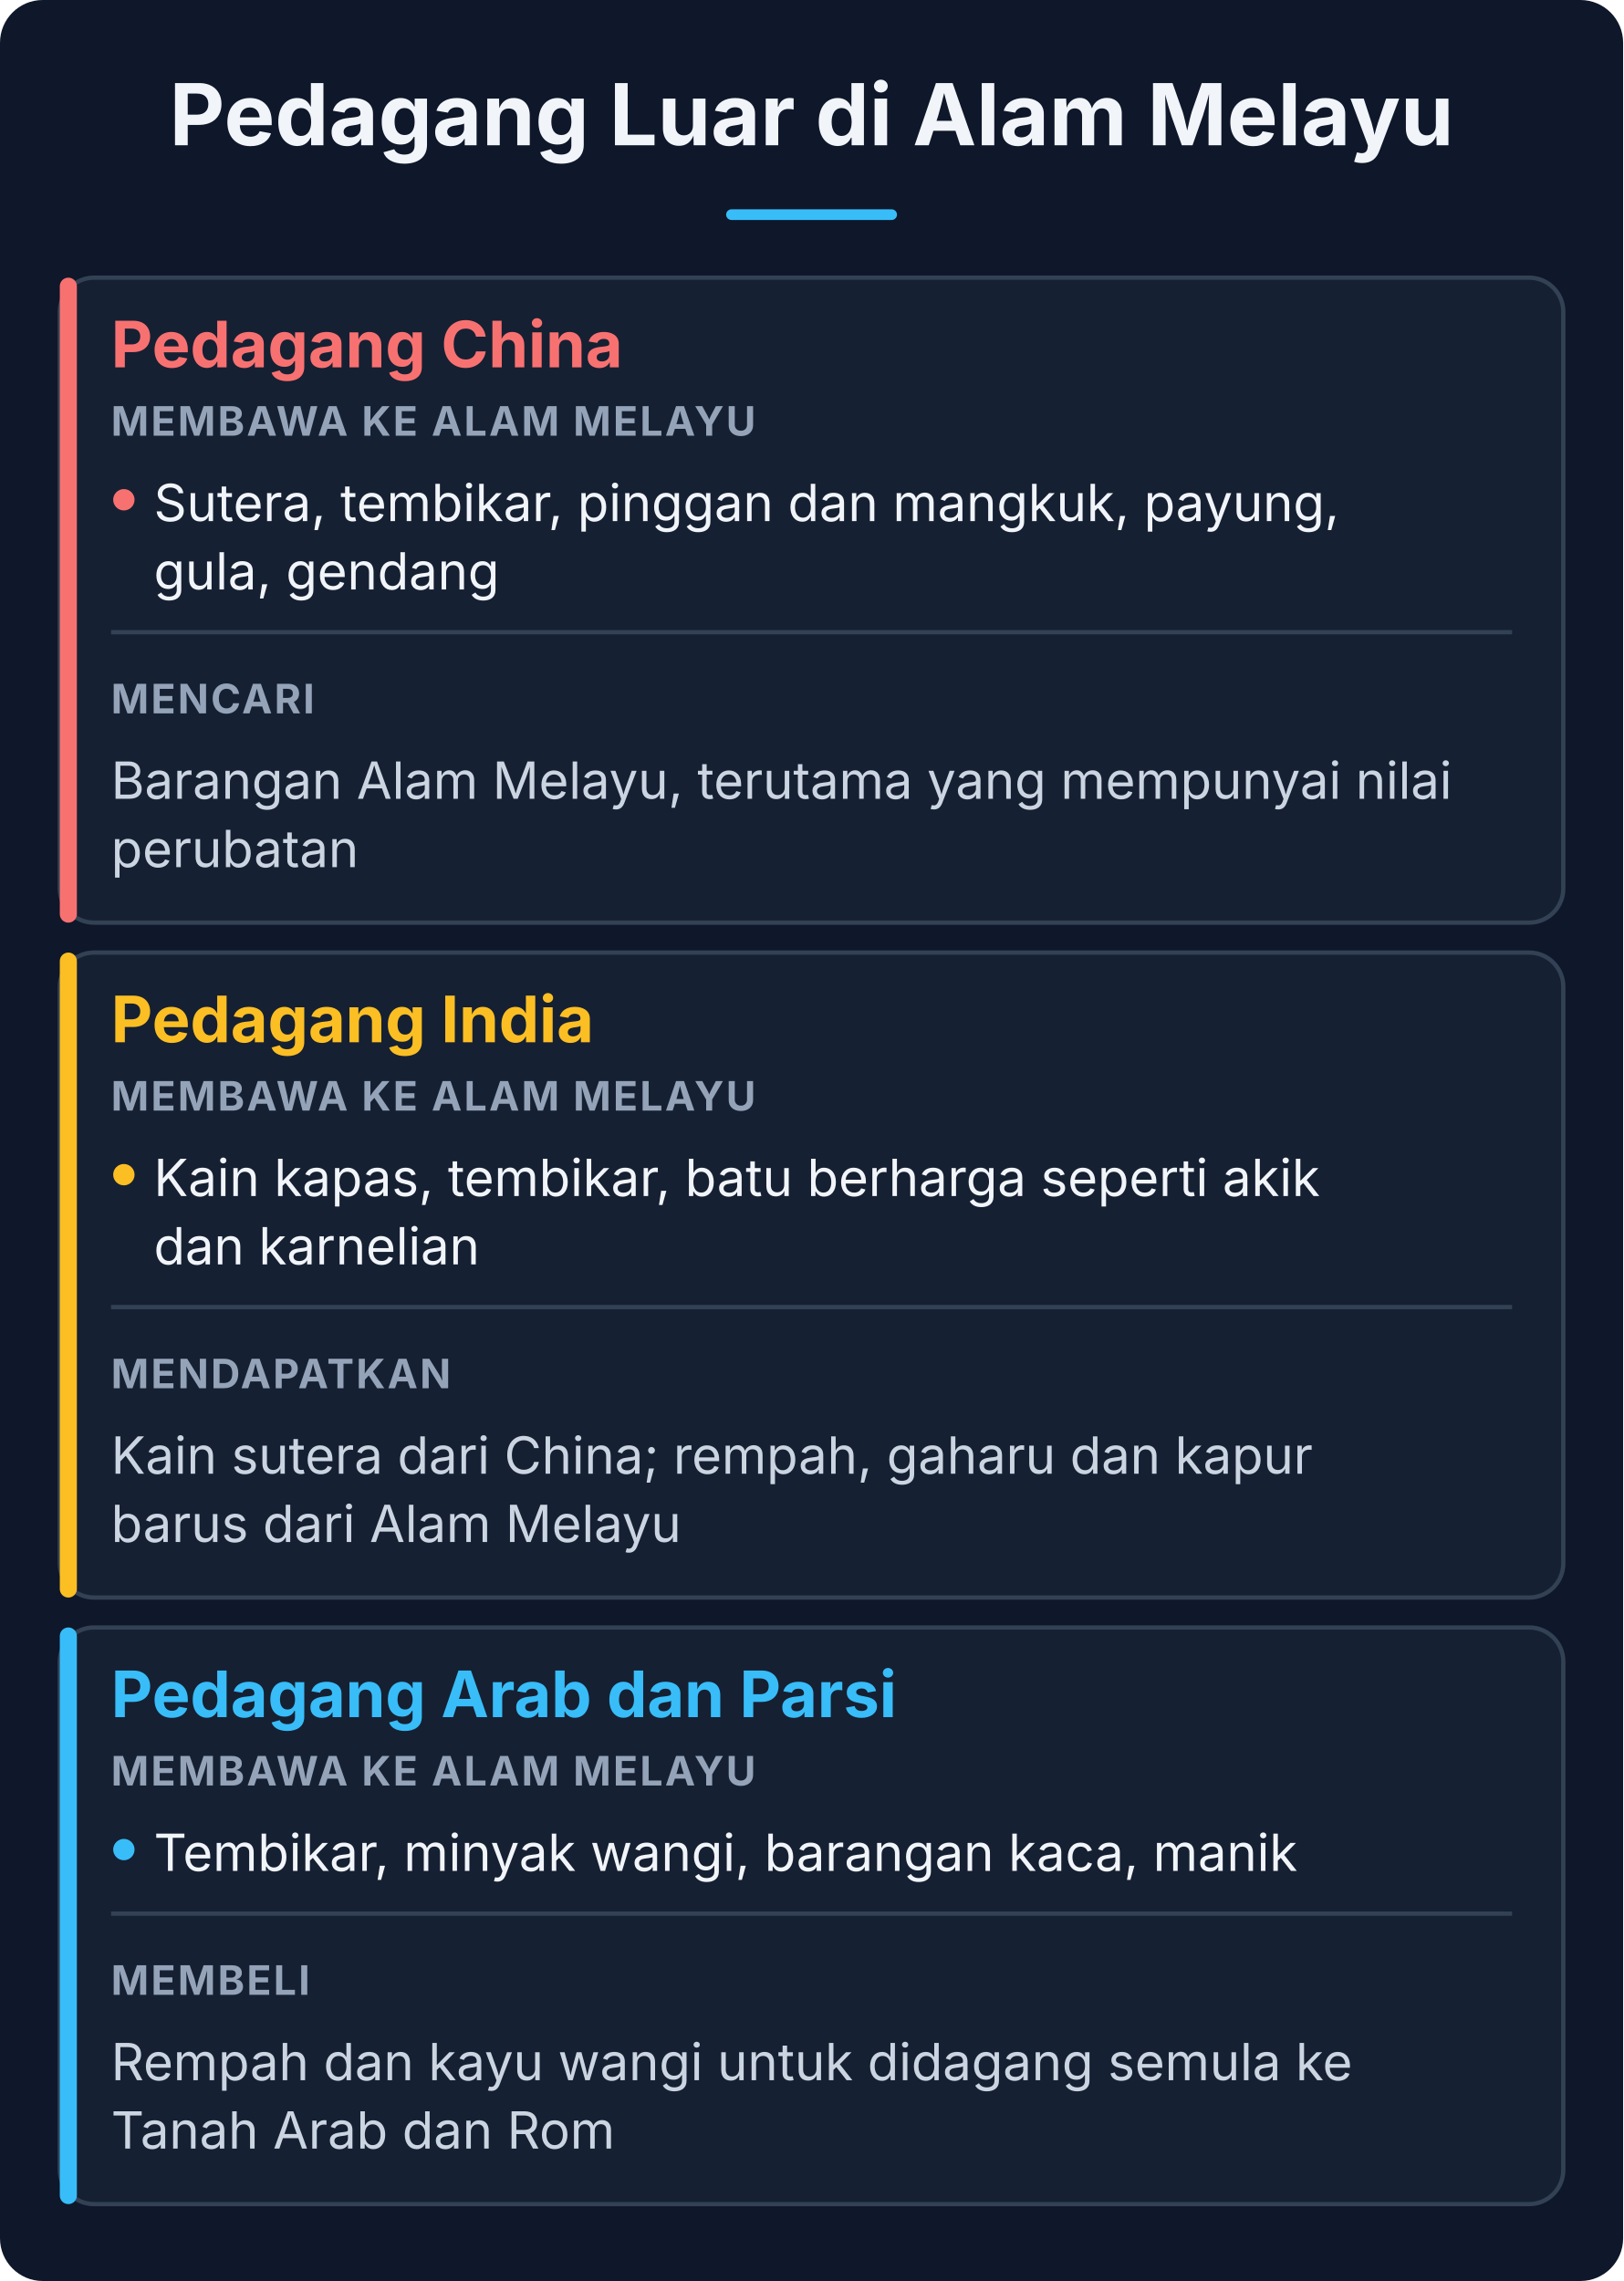
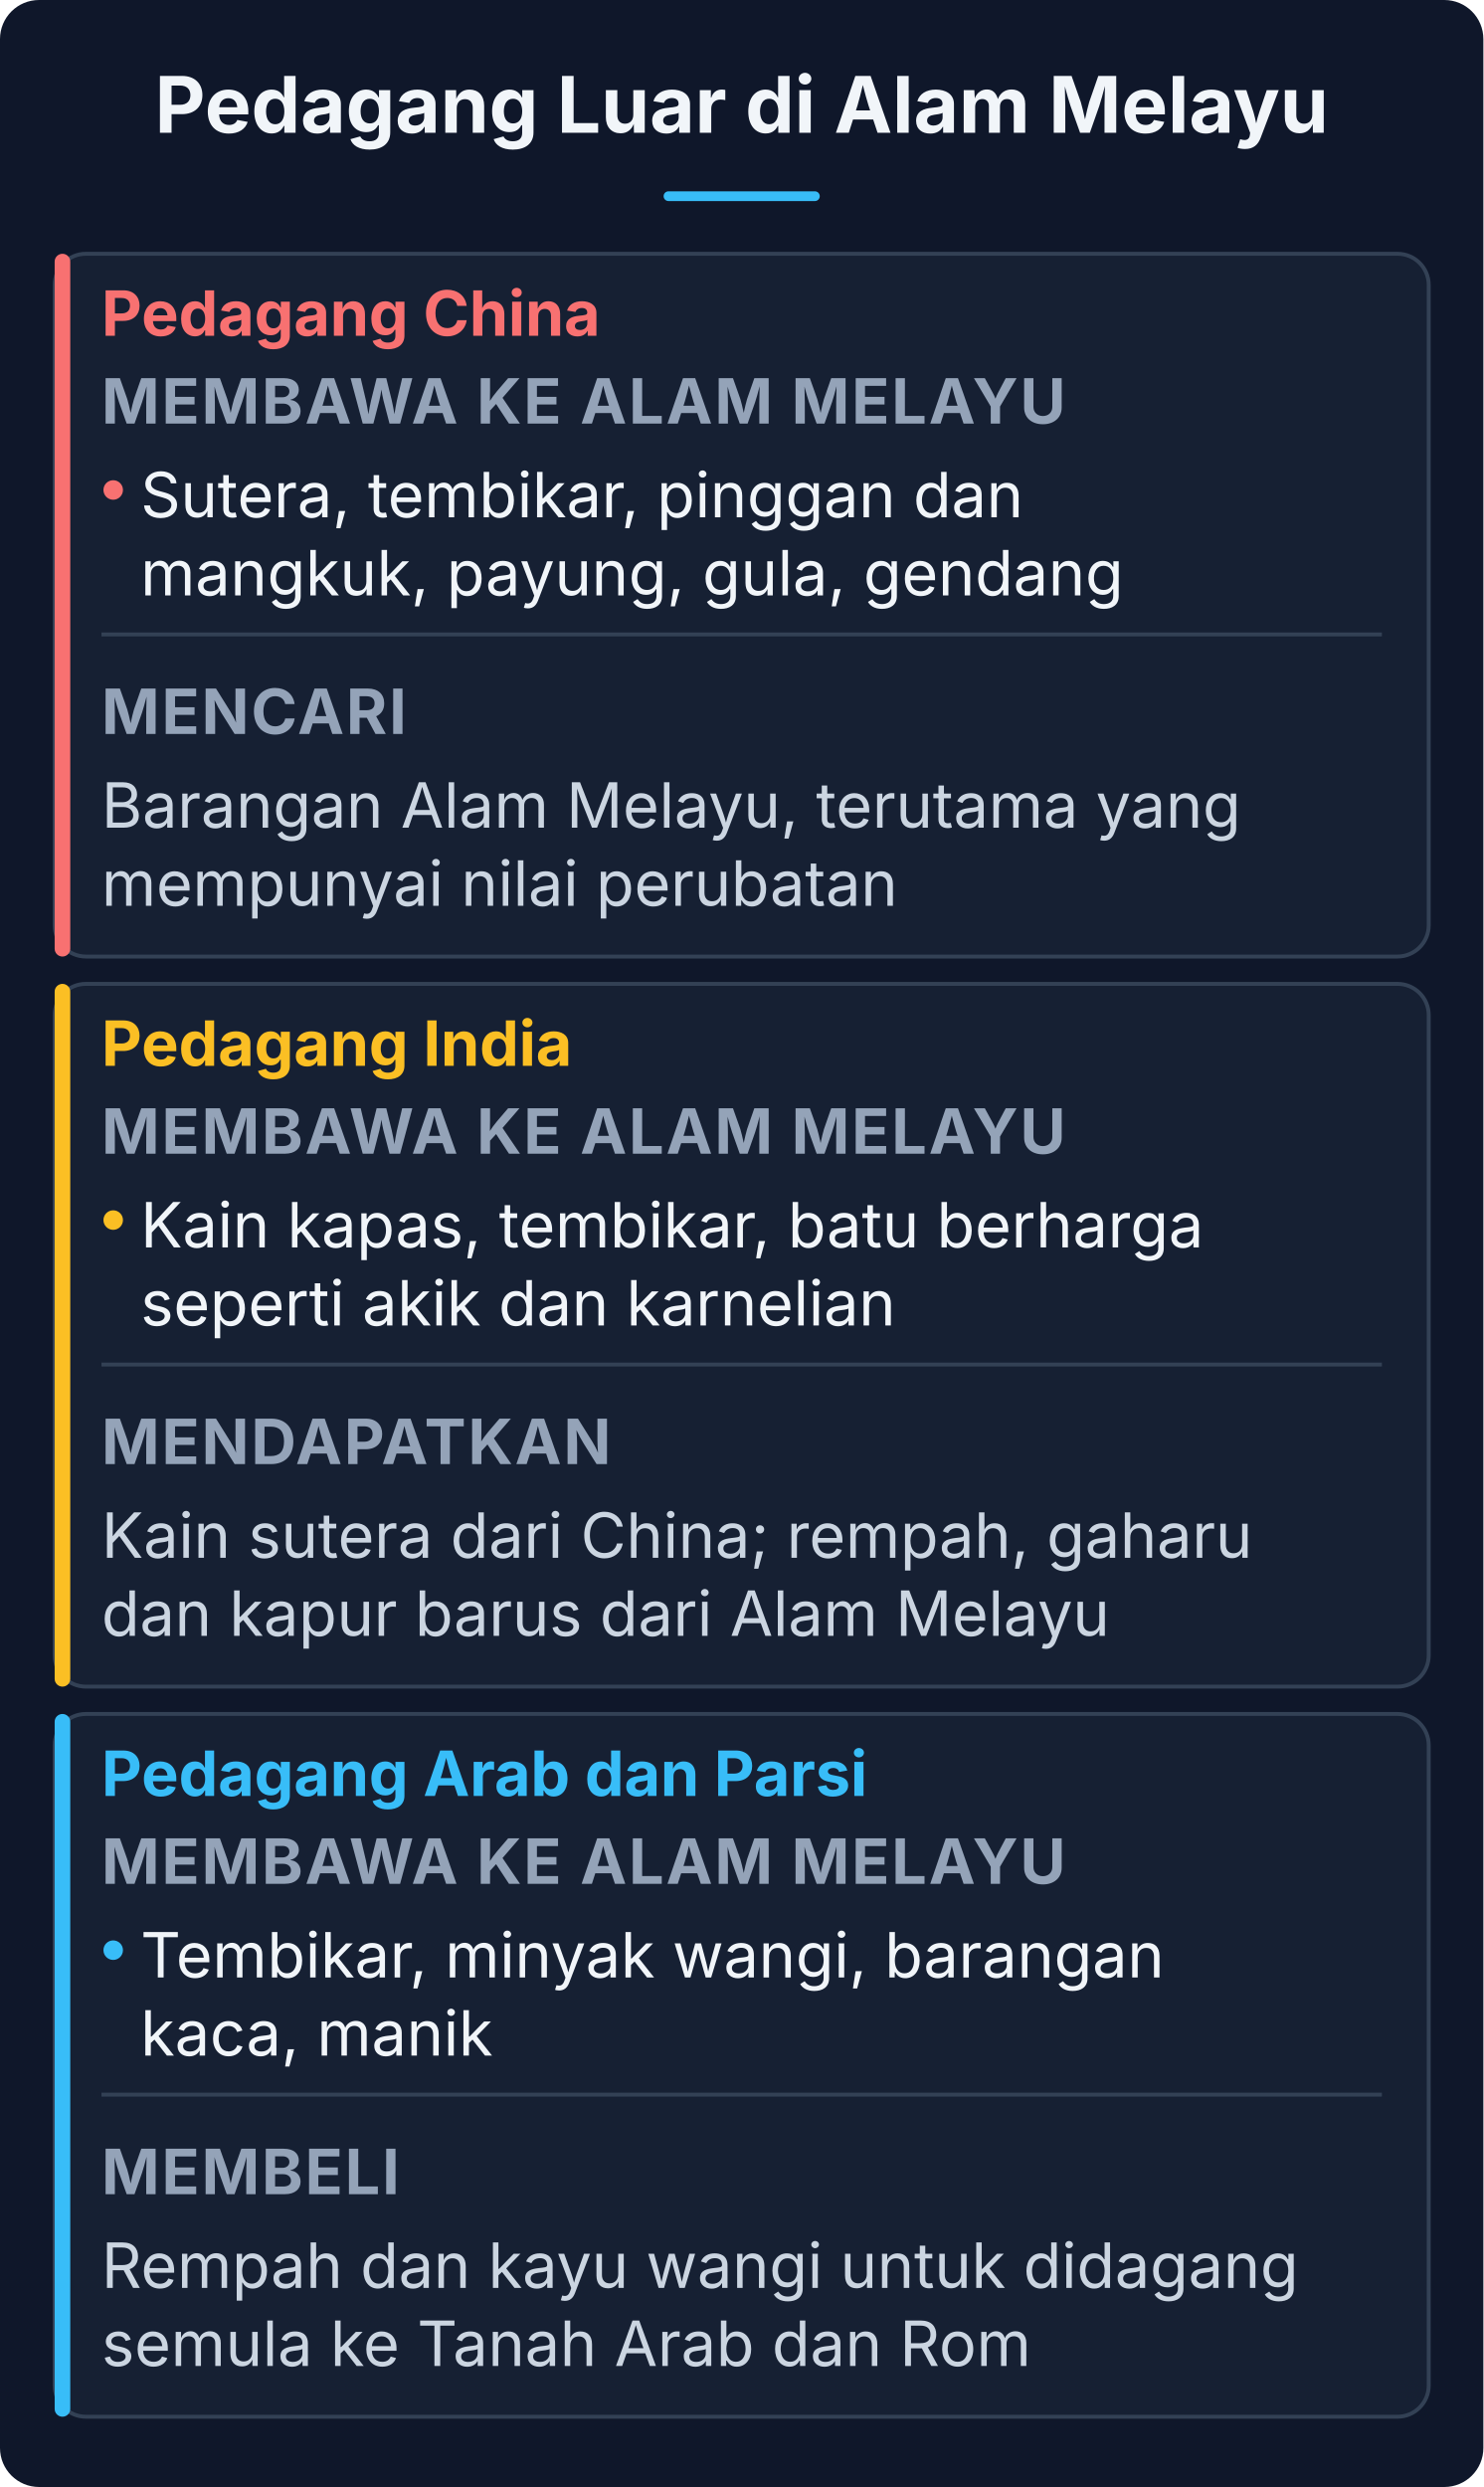
- <svg xmlns="http://www.w3.org/2000/svg" viewBox="0 0 760 1068" width="760" height="1068" role="img" aria-label="Barangan yang dibawa dan dicari oleh pedagang China, India, Arab dan Parsi">
-   <rect width="760" height="1068" rx="20" fill="#0f172a" />
+ <svg xmlns="http://www.w3.org/2000/svg" viewBox="0 0 760 1274" width="760" height="1274" role="img" aria-label="Barangan yang dibawa dan dicari oleh pedagang China, India, Arab dan Parsi">
+   <rect width="760" height="1274" rx="20" fill="#0f172a" />
  <text x="380" y="68" text-anchor="middle" font-family="Inter, Segoe UI, Arial, sans-serif" font-size="40" font-weight="700" fill="#f1f5f9">Pedagang Luar di Alam Melayu</text>
  <rect x="340" y="98" width="80" height="5" rx="2.5" fill="#38bdf8" />
-   <rect x="28" y="130" width="704" height="302" rx="16" fill="#162033" stroke="#334155" stroke-width="2" />
-   <rect x="28" y="130" width="8" height="302" rx="4" fill="#f87171" />
-   <text x="52" y="172" text-anchor="start" font-family="Inter, Segoe UI, Arial, sans-serif" font-size="30" font-weight="700" fill="#f87171">Pedagang China</text>
-   <text x="52" y="204" text-anchor="start" font-family="Inter, Segoe UI, Arial, sans-serif" font-size="19" font-weight="700" fill="#94a3b8" letter-spacing="1">MEMBAWA KE ALAM MELAYU</text>
-   <circle cx="58" cy="234" r="5" fill="#f87171" />
-   <text x="72" y="244" text-anchor="start" font-family="Inter, Segoe UI, Arial, sans-serif" font-size="24" font-weight="400" fill="#f1f5f9">Sutera, tembikar, pinggan dan mangkuk, payung,</text>
-   <text x="72" y="276" text-anchor="start" font-family="Inter, Segoe UI, Arial, sans-serif" font-size="24" font-weight="400" fill="#f1f5f9">gula, gendang</text>
-   <line x1="52" y1="296" x2="708" y2="296" stroke="#334155" stroke-width="2" />
-   <text x="52" y="334" text-anchor="start" font-family="Inter, Segoe UI, Arial, sans-serif" font-size="19" font-weight="700" fill="#94a3b8" letter-spacing="1">MENCARI</text>
-   <text x="52" y="374" text-anchor="start" font-family="Inter, Segoe UI, Arial, sans-serif" font-size="24" font-weight="400" fill="#cbd5e1">Barangan Alam Melayu, terutama yang mempunyai nilai</text>
-   <text x="52" y="406" text-anchor="start" font-family="Inter, Segoe UI, Arial, sans-serif" font-size="24" font-weight="400" fill="#cbd5e1">perubatan</text>
-   <rect x="28" y="446" width="704" height="302" rx="16" fill="#162033" stroke="#334155" stroke-width="2" />
-   <rect x="28" y="446" width="8" height="302" rx="4" fill="#fbbf24" />
-   <text x="52" y="488" text-anchor="start" font-family="Inter, Segoe UI, Arial, sans-serif" font-size="30" font-weight="700" fill="#fbbf24">Pedagang India</text>
-   <text x="52" y="520" text-anchor="start" font-family="Inter, Segoe UI, Arial, sans-serif" font-size="19" font-weight="700" fill="#94a3b8" letter-spacing="1">MEMBAWA KE ALAM MELAYU</text>
-   <circle cx="58" cy="550" r="5" fill="#fbbf24" />
-   <text x="72" y="560" text-anchor="start" font-family="Inter, Segoe UI, Arial, sans-serif" font-size="24" font-weight="400" fill="#f1f5f9">Kain kapas, tembikar, batu berharga seperti akik</text>
-   <text x="72" y="592" text-anchor="start" font-family="Inter, Segoe UI, Arial, sans-serif" font-size="24" font-weight="400" fill="#f1f5f9">dan karnelian</text>
-   <line x1="52" y1="612" x2="708" y2="612" stroke="#334155" stroke-width="2" />
-   <text x="52" y="650" text-anchor="start" font-family="Inter, Segoe UI, Arial, sans-serif" font-size="19" font-weight="700" fill="#94a3b8" letter-spacing="1">MENDAPATKAN</text>
-   <text x="52" y="690" text-anchor="start" font-family="Inter, Segoe UI, Arial, sans-serif" font-size="24" font-weight="400" fill="#cbd5e1">Kain sutera dari China; rempah, gaharu dan kapur</text>
-   <text x="52" y="722" text-anchor="start" font-family="Inter, Segoe UI, Arial, sans-serif" font-size="24" font-weight="400" fill="#cbd5e1">barus dari Alam Melayu</text>
-   <rect x="28" y="762" width="704" height="270" rx="16" fill="#162033" stroke="#334155" stroke-width="2" />
-   <rect x="28" y="762" width="8" height="270" rx="4" fill="#38bdf8" />
-   <text x="52" y="804" text-anchor="start" font-family="Inter, Segoe UI, Arial, sans-serif" font-size="30" font-weight="700" fill="#38bdf8">Pedagang Arab dan Parsi</text>
-   <text x="52" y="836" text-anchor="start" font-family="Inter, Segoe UI, Arial, sans-serif" font-size="19" font-weight="700" fill="#94a3b8" letter-spacing="1">MEMBAWA KE ALAM MELAYU</text>
-   <circle cx="58" cy="866" r="5" fill="#38bdf8" />
-   <text x="72" y="876" text-anchor="start" font-family="Inter, Segoe UI, Arial, sans-serif" font-size="24" font-weight="400" fill="#f1f5f9">Tembikar, minyak wangi, barangan kaca, manik</text>
-   <line x1="52" y1="896" x2="708" y2="896" stroke="#334155" stroke-width="2" />
-   <text x="52" y="934" text-anchor="start" font-family="Inter, Segoe UI, Arial, sans-serif" font-size="19" font-weight="700" fill="#94a3b8" letter-spacing="1">MEMBELI</text>
-   <text x="52" y="974" text-anchor="start" font-family="Inter, Segoe UI, Arial, sans-serif" font-size="24" font-weight="400" fill="#cbd5e1">Rempah dan kayu wangi untuk didagang semula ke</text>
-   <text x="52" y="1006" text-anchor="start" font-family="Inter, Segoe UI, Arial, sans-serif" font-size="24" font-weight="400" fill="#cbd5e1">Tanah Arab dan Rom</text>
+   <rect x="28" y="130" width="704" height="360" rx="16" fill="#162033" stroke="#334155" stroke-width="2" />
+   <rect x="28" y="130" width="8" height="360" rx="4" fill="#f87171" />
+   <text x="52" y="172" text-anchor="start" font-family="Inter, Segoe UI, Arial, sans-serif" font-size="32" font-weight="700" fill="#f87171">Pedagang China</text>
+   <text x="52" y="217" text-anchor="start" font-family="Inter, Segoe UI, Arial, sans-serif" font-size="32" font-weight="700" fill="#94a3b8" letter-spacing="1">MEMBAWA KE ALAM MELAYU</text>
+   <circle cx="58" cy="251" r="5" fill="#f87171" />
+   <text x="72" y="265" text-anchor="start" font-family="Inter, Segoe UI, Arial, sans-serif" font-size="32" font-weight="400" fill="#f1f5f9">Sutera, tembikar, pinggan dan</text>
+   <text x="72" y="305" text-anchor="start" font-family="Inter, Segoe UI, Arial, sans-serif" font-size="32" font-weight="400" fill="#f1f5f9">mangkuk, payung, gula, gendang</text>
+   <line x1="52" y1="325" x2="708" y2="325" stroke="#334155" stroke-width="2" />
+   <text x="52" y="376" text-anchor="start" font-family="Inter, Segoe UI, Arial, sans-serif" font-size="32" font-weight="700" fill="#94a3b8" letter-spacing="1">MENCARI</text>
+   <text x="52" y="424" text-anchor="start" font-family="Inter, Segoe UI, Arial, sans-serif" font-size="32" font-weight="400" fill="#cbd5e1">Barangan Alam Melayu, terutama yang</text>
+   <text x="52" y="464" text-anchor="start" font-family="Inter, Segoe UI, Arial, sans-serif" font-size="32" font-weight="400" fill="#cbd5e1">mempunyai nilai perubatan</text>
+   <rect x="28" y="504" width="704" height="360" rx="16" fill="#162033" stroke="#334155" stroke-width="2" />
+   <rect x="28" y="504" width="8" height="360" rx="4" fill="#fbbf24" />
+   <text x="52" y="546" text-anchor="start" font-family="Inter, Segoe UI, Arial, sans-serif" font-size="32" font-weight="700" fill="#fbbf24">Pedagang India</text>
+   <text x="52" y="591" text-anchor="start" font-family="Inter, Segoe UI, Arial, sans-serif" font-size="32" font-weight="700" fill="#94a3b8" letter-spacing="1">MEMBAWA KE ALAM MELAYU</text>
+   <circle cx="58" cy="625" r="5" fill="#fbbf24" />
+   <text x="72" y="639" text-anchor="start" font-family="Inter, Segoe UI, Arial, sans-serif" font-size="32" font-weight="400" fill="#f1f5f9">Kain kapas, tembikar, batu berharga</text>
+   <text x="72" y="679" text-anchor="start" font-family="Inter, Segoe UI, Arial, sans-serif" font-size="32" font-weight="400" fill="#f1f5f9">seperti akik dan karnelian</text>
+   <line x1="52" y1="699" x2="708" y2="699" stroke="#334155" stroke-width="2" />
+   <text x="52" y="750" text-anchor="start" font-family="Inter, Segoe UI, Arial, sans-serif" font-size="32" font-weight="700" fill="#94a3b8" letter-spacing="1">MENDAPATKAN</text>
+   <text x="52" y="798" text-anchor="start" font-family="Inter, Segoe UI, Arial, sans-serif" font-size="32" font-weight="400" fill="#cbd5e1">Kain sutera dari China; rempah, gaharu</text>
+   <text x="52" y="838" text-anchor="start" font-family="Inter, Segoe UI, Arial, sans-serif" font-size="32" font-weight="400" fill="#cbd5e1">dan kapur barus dari Alam Melayu</text>
+   <rect x="28" y="878" width="704" height="360" rx="16" fill="#162033" stroke="#334155" stroke-width="2" />
+   <rect x="28" y="878" width="8" height="360" rx="4" fill="#38bdf8" />
+   <text x="52" y="920" text-anchor="start" font-family="Inter, Segoe UI, Arial, sans-serif" font-size="32" font-weight="700" fill="#38bdf8">Pedagang Arab dan Parsi</text>
+   <text x="52" y="965" text-anchor="start" font-family="Inter, Segoe UI, Arial, sans-serif" font-size="32" font-weight="700" fill="#94a3b8" letter-spacing="1">MEMBAWA KE ALAM MELAYU</text>
+   <circle cx="58" cy="999" r="5" fill="#38bdf8" />
+   <text x="72" y="1013" text-anchor="start" font-family="Inter, Segoe UI, Arial, sans-serif" font-size="32" font-weight="400" fill="#f1f5f9">Tembikar, minyak wangi, barangan</text>
+   <text x="72" y="1053" text-anchor="start" font-family="Inter, Segoe UI, Arial, sans-serif" font-size="32" font-weight="400" fill="#f1f5f9">kaca, manik</text>
+   <line x1="52" y1="1073" x2="708" y2="1073" stroke="#334155" stroke-width="2" />
+   <text x="52" y="1124" text-anchor="start" font-family="Inter, Segoe UI, Arial, sans-serif" font-size="32" font-weight="700" fill="#94a3b8" letter-spacing="1">MEMBELI</text>
+   <text x="52" y="1172" text-anchor="start" font-family="Inter, Segoe UI, Arial, sans-serif" font-size="32" font-weight="400" fill="#cbd5e1">Rempah dan kayu wangi untuk didagang</text>
+   <text x="52" y="1212" text-anchor="start" font-family="Inter, Segoe UI, Arial, sans-serif" font-size="32" font-weight="400" fill="#cbd5e1">semula ke Tanah Arab dan Rom</text>
</svg>
